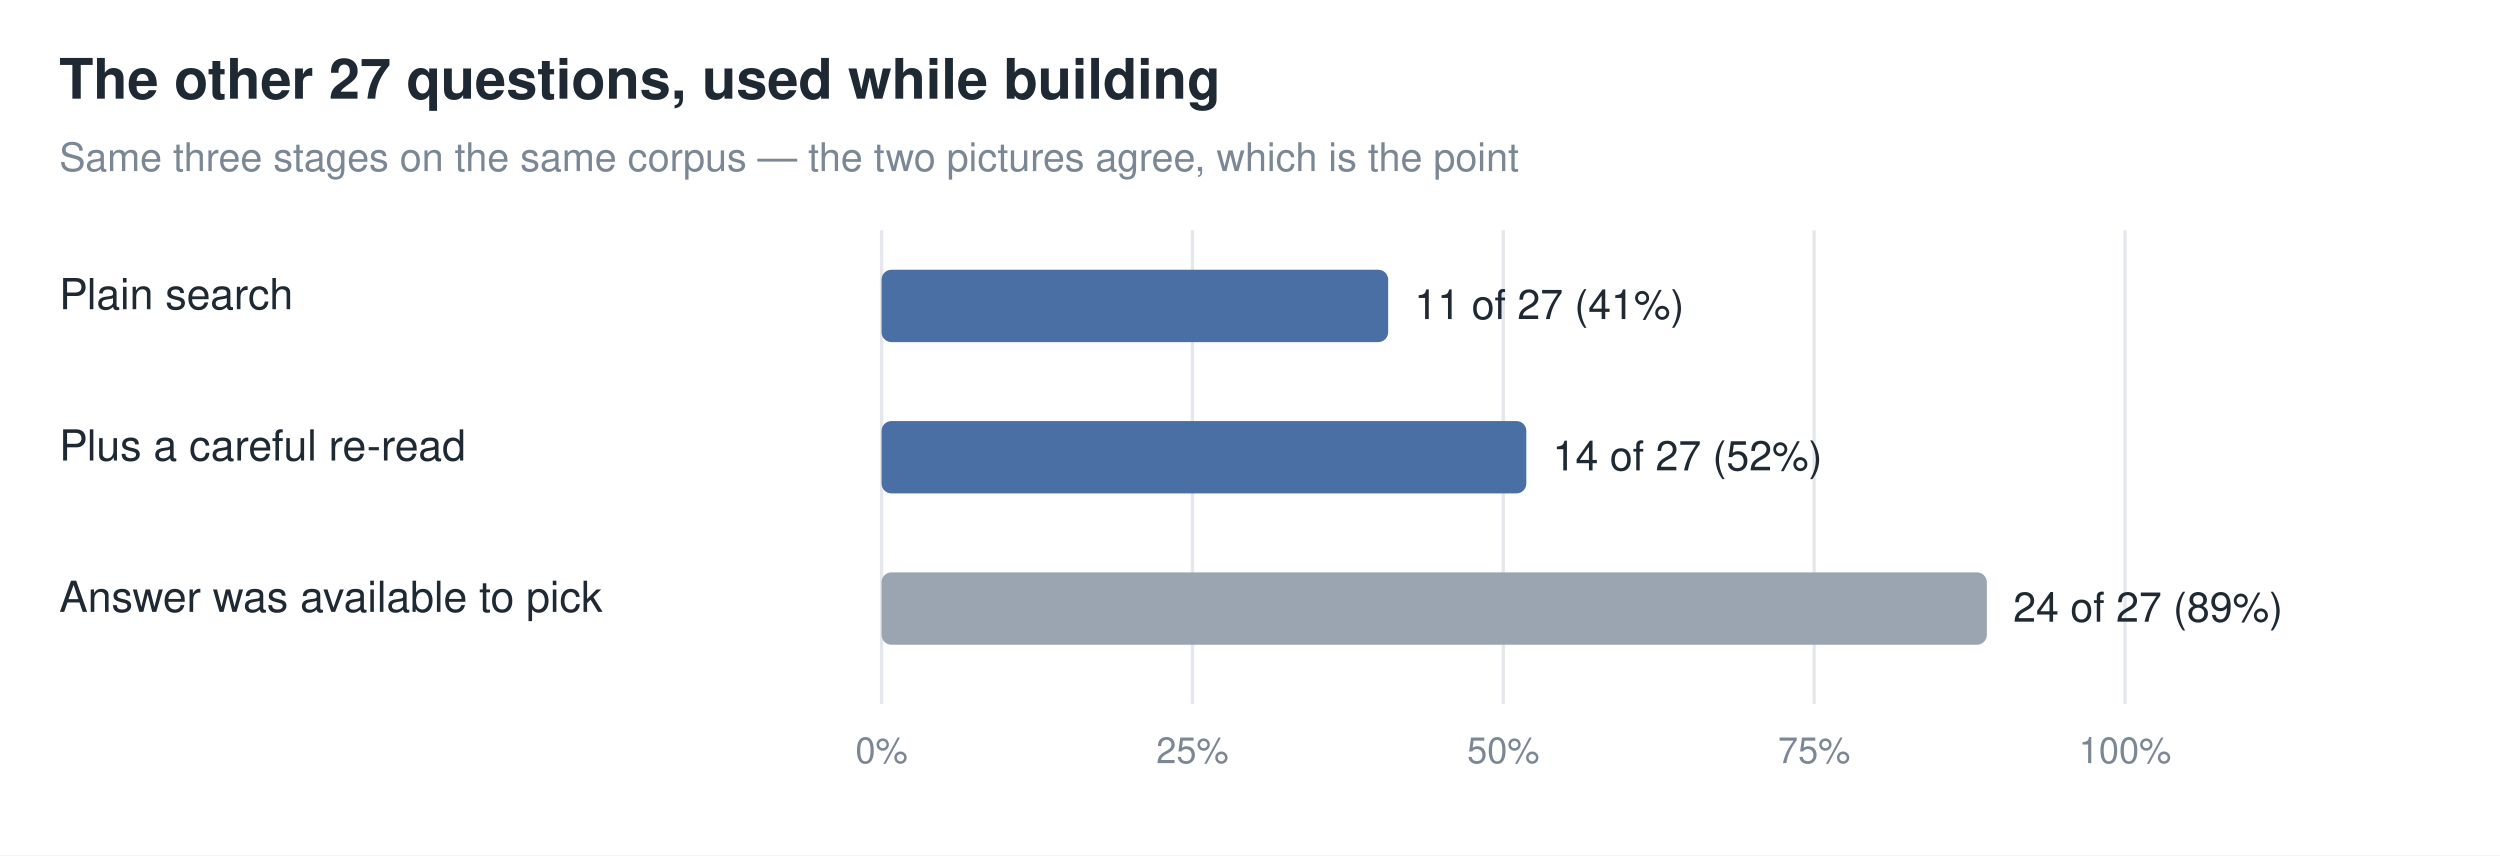
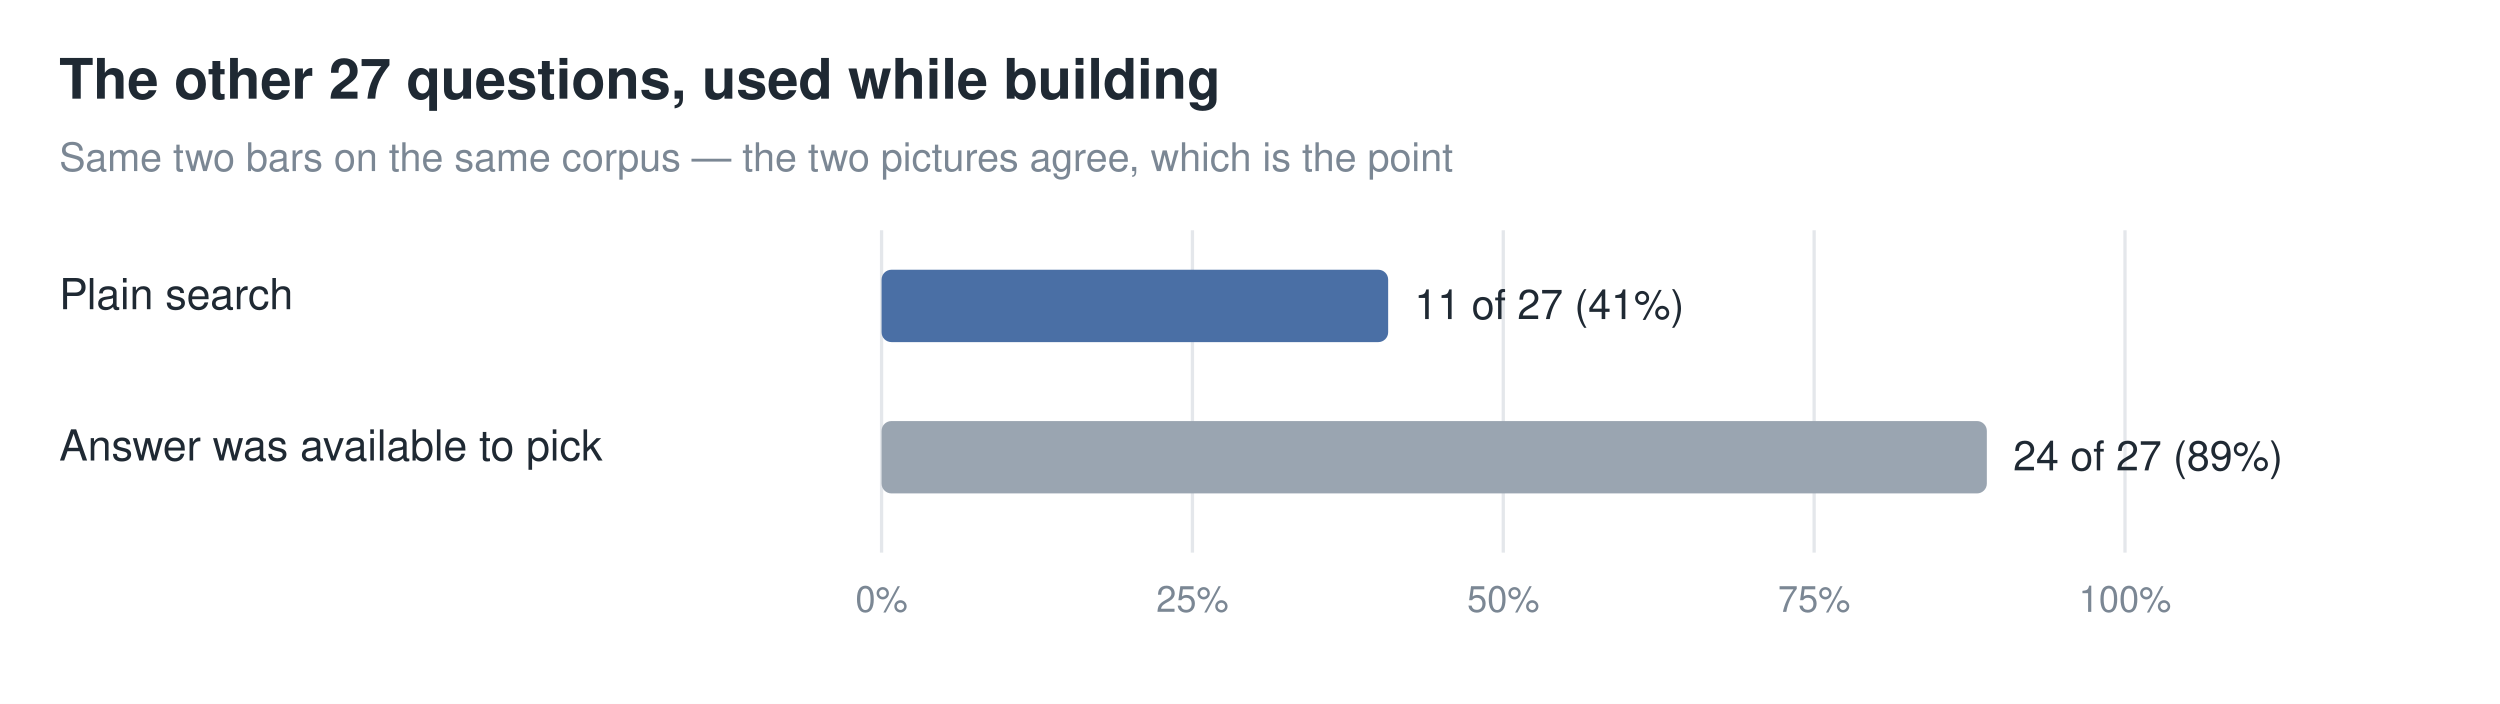
- <svg xmlns="http://www.w3.org/2000/svg" width="760" height="260" viewBox="0 0 760 260" role="img" aria-label="The other 27 questions, used while building">
-   <rect width="760" height="260" fill="white" />
+ <svg xmlns="http://www.w3.org/2000/svg" width="760" height="214" viewBox="0 0 760 214" role="img" aria-label="The other 27 questions, used while building">
+   <rect width="760" height="214" fill="white" />
  <text x="18" y="30" font-family="-apple-system,BlinkMacSystemFont,Segoe UI,Helvetica,Arial,sans-serif" font-size="17" font-weight="600" fill="#1f2933">The other 27 questions, used while building</text>
-   <text x="18" y="52" font-family="-apple-system,BlinkMacSystemFont,Segoe UI,Helvetica,Arial,sans-serif" font-size="12" fill="#7b8794">Same three stages on the same corpus — the two pictures agree, which is the point</text>
-   <line x1="268.0" y1="70" x2="268.0" y2="214" stroke="#e4e7eb" stroke-width="1" />
-   <text x="268.0" y="232" font-family="-apple-system,BlinkMacSystemFont,Segoe UI,Helvetica,Arial,sans-serif" font-size="11" fill="#7b8794" text-anchor="middle">0%</text>
-   <line x1="362.5" y1="70" x2="362.5" y2="214" stroke="#e4e7eb" stroke-width="1" />
-   <text x="362.5" y="232" font-family="-apple-system,BlinkMacSystemFont,Segoe UI,Helvetica,Arial,sans-serif" font-size="11" fill="#7b8794" text-anchor="middle">25%</text>
-   <line x1="457.0" y1="70" x2="457.0" y2="214" stroke="#e4e7eb" stroke-width="1" />
-   <text x="457.0" y="232" font-family="-apple-system,BlinkMacSystemFont,Segoe UI,Helvetica,Arial,sans-serif" font-size="11" fill="#7b8794" text-anchor="middle">50%</text>
-   <line x1="551.5" y1="70" x2="551.5" y2="214" stroke="#e4e7eb" stroke-width="1" />
-   <text x="551.5" y="232" font-family="-apple-system,BlinkMacSystemFont,Segoe UI,Helvetica,Arial,sans-serif" font-size="11" fill="#7b8794" text-anchor="middle">75%</text>
-   <line x1="646.0" y1="70" x2="646.0" y2="214" stroke="#e4e7eb" stroke-width="1" />
-   <text x="646.0" y="232" font-family="-apple-system,BlinkMacSystemFont,Segoe UI,Helvetica,Arial,sans-serif" font-size="11" fill="#7b8794" text-anchor="middle">100%</text>
+   <text x="18" y="52" font-family="-apple-system,BlinkMacSystemFont,Segoe UI,Helvetica,Arial,sans-serif" font-size="12" fill="#7b8794">Same two bars on the same corpus — the two pictures agree, which is the point</text>
+   <line x1="268.0" y1="70" x2="268.0" y2="168" stroke="#e4e7eb" stroke-width="1" />
+   <text x="268.0" y="186" font-family="-apple-system,BlinkMacSystemFont,Segoe UI,Helvetica,Arial,sans-serif" font-size="11" fill="#7b8794" text-anchor="middle">0%</text>
+   <line x1="362.5" y1="70" x2="362.5" y2="168" stroke="#e4e7eb" stroke-width="1" />
+   <text x="362.5" y="186" font-family="-apple-system,BlinkMacSystemFont,Segoe UI,Helvetica,Arial,sans-serif" font-size="11" fill="#7b8794" text-anchor="middle">25%</text>
+   <line x1="457.0" y1="70" x2="457.0" y2="168" stroke="#e4e7eb" stroke-width="1" />
+   <text x="457.0" y="186" font-family="-apple-system,BlinkMacSystemFont,Segoe UI,Helvetica,Arial,sans-serif" font-size="11" fill="#7b8794" text-anchor="middle">50%</text>
+   <line x1="551.5" y1="70" x2="551.5" y2="168" stroke="#e4e7eb" stroke-width="1" />
+   <text x="551.5" y="186" font-family="-apple-system,BlinkMacSystemFont,Segoe UI,Helvetica,Arial,sans-serif" font-size="11" fill="#7b8794" text-anchor="middle">75%</text>
+   <line x1="646.0" y1="70" x2="646.0" y2="168" stroke="#e4e7eb" stroke-width="1" />
+   <text x="646.0" y="186" font-family="-apple-system,BlinkMacSystemFont,Segoe UI,Helvetica,Arial,sans-serif" font-size="11" fill="#7b8794" text-anchor="middle">100%</text>
  <text x="18" y="94" font-family="-apple-system,BlinkMacSystemFont,Segoe UI,Helvetica,Arial,sans-serif" font-size="13" fill="#1f2933">Plain search</text>
  <rect x="268" y="82" width="154.0" height="22" rx="3" fill="#4a6fa5" />
  <text x="430.0" y="97" font-family="-apple-system,BlinkMacSystemFont,Segoe UI,Helvetica,Arial,sans-serif" font-size="12.5" font-weight="500" fill="#1f2933">11 of 27 (41%)</text>
-   <text x="18" y="140" font-family="-apple-system,BlinkMacSystemFont,Segoe UI,Helvetica,Arial,sans-serif" font-size="13" fill="#1f2933">Plus a careful re-read</text>
-   <rect x="268" y="128" width="196.0" height="22" rx="3" fill="#4a6fa5" />
-   <text x="472.0" y="143" font-family="-apple-system,BlinkMacSystemFont,Segoe UI,Helvetica,Arial,sans-serif" font-size="12.5" font-weight="500" fill="#1f2933">14 of 27 (52%)</text>
-   <text x="18" y="186" font-family="-apple-system,BlinkMacSystemFont,Segoe UI,Helvetica,Arial,sans-serif" font-size="13" fill="#1f2933">Answer was available to pick</text>
-   <rect x="268" y="174" width="336.0" height="22" rx="3" fill="#9aa5b1" />
-   <text x="612.0" y="189" font-family="-apple-system,BlinkMacSystemFont,Segoe UI,Helvetica,Arial,sans-serif" font-size="12.5" font-weight="500" fill="#1f2933">24 of 27 (89%)</text>
+   <text x="18" y="140" font-family="-apple-system,BlinkMacSystemFont,Segoe UI,Helvetica,Arial,sans-serif" font-size="13" fill="#1f2933">Answer was available to pick</text>
+   <rect x="268" y="128" width="336.0" height="22" rx="3" fill="#9aa5b1" />
+   <text x="612.0" y="143" font-family="-apple-system,BlinkMacSystemFont,Segoe UI,Helvetica,Arial,sans-serif" font-size="12.5" font-weight="500" fill="#1f2933">24 of 27 (89%)</text>
</svg>
